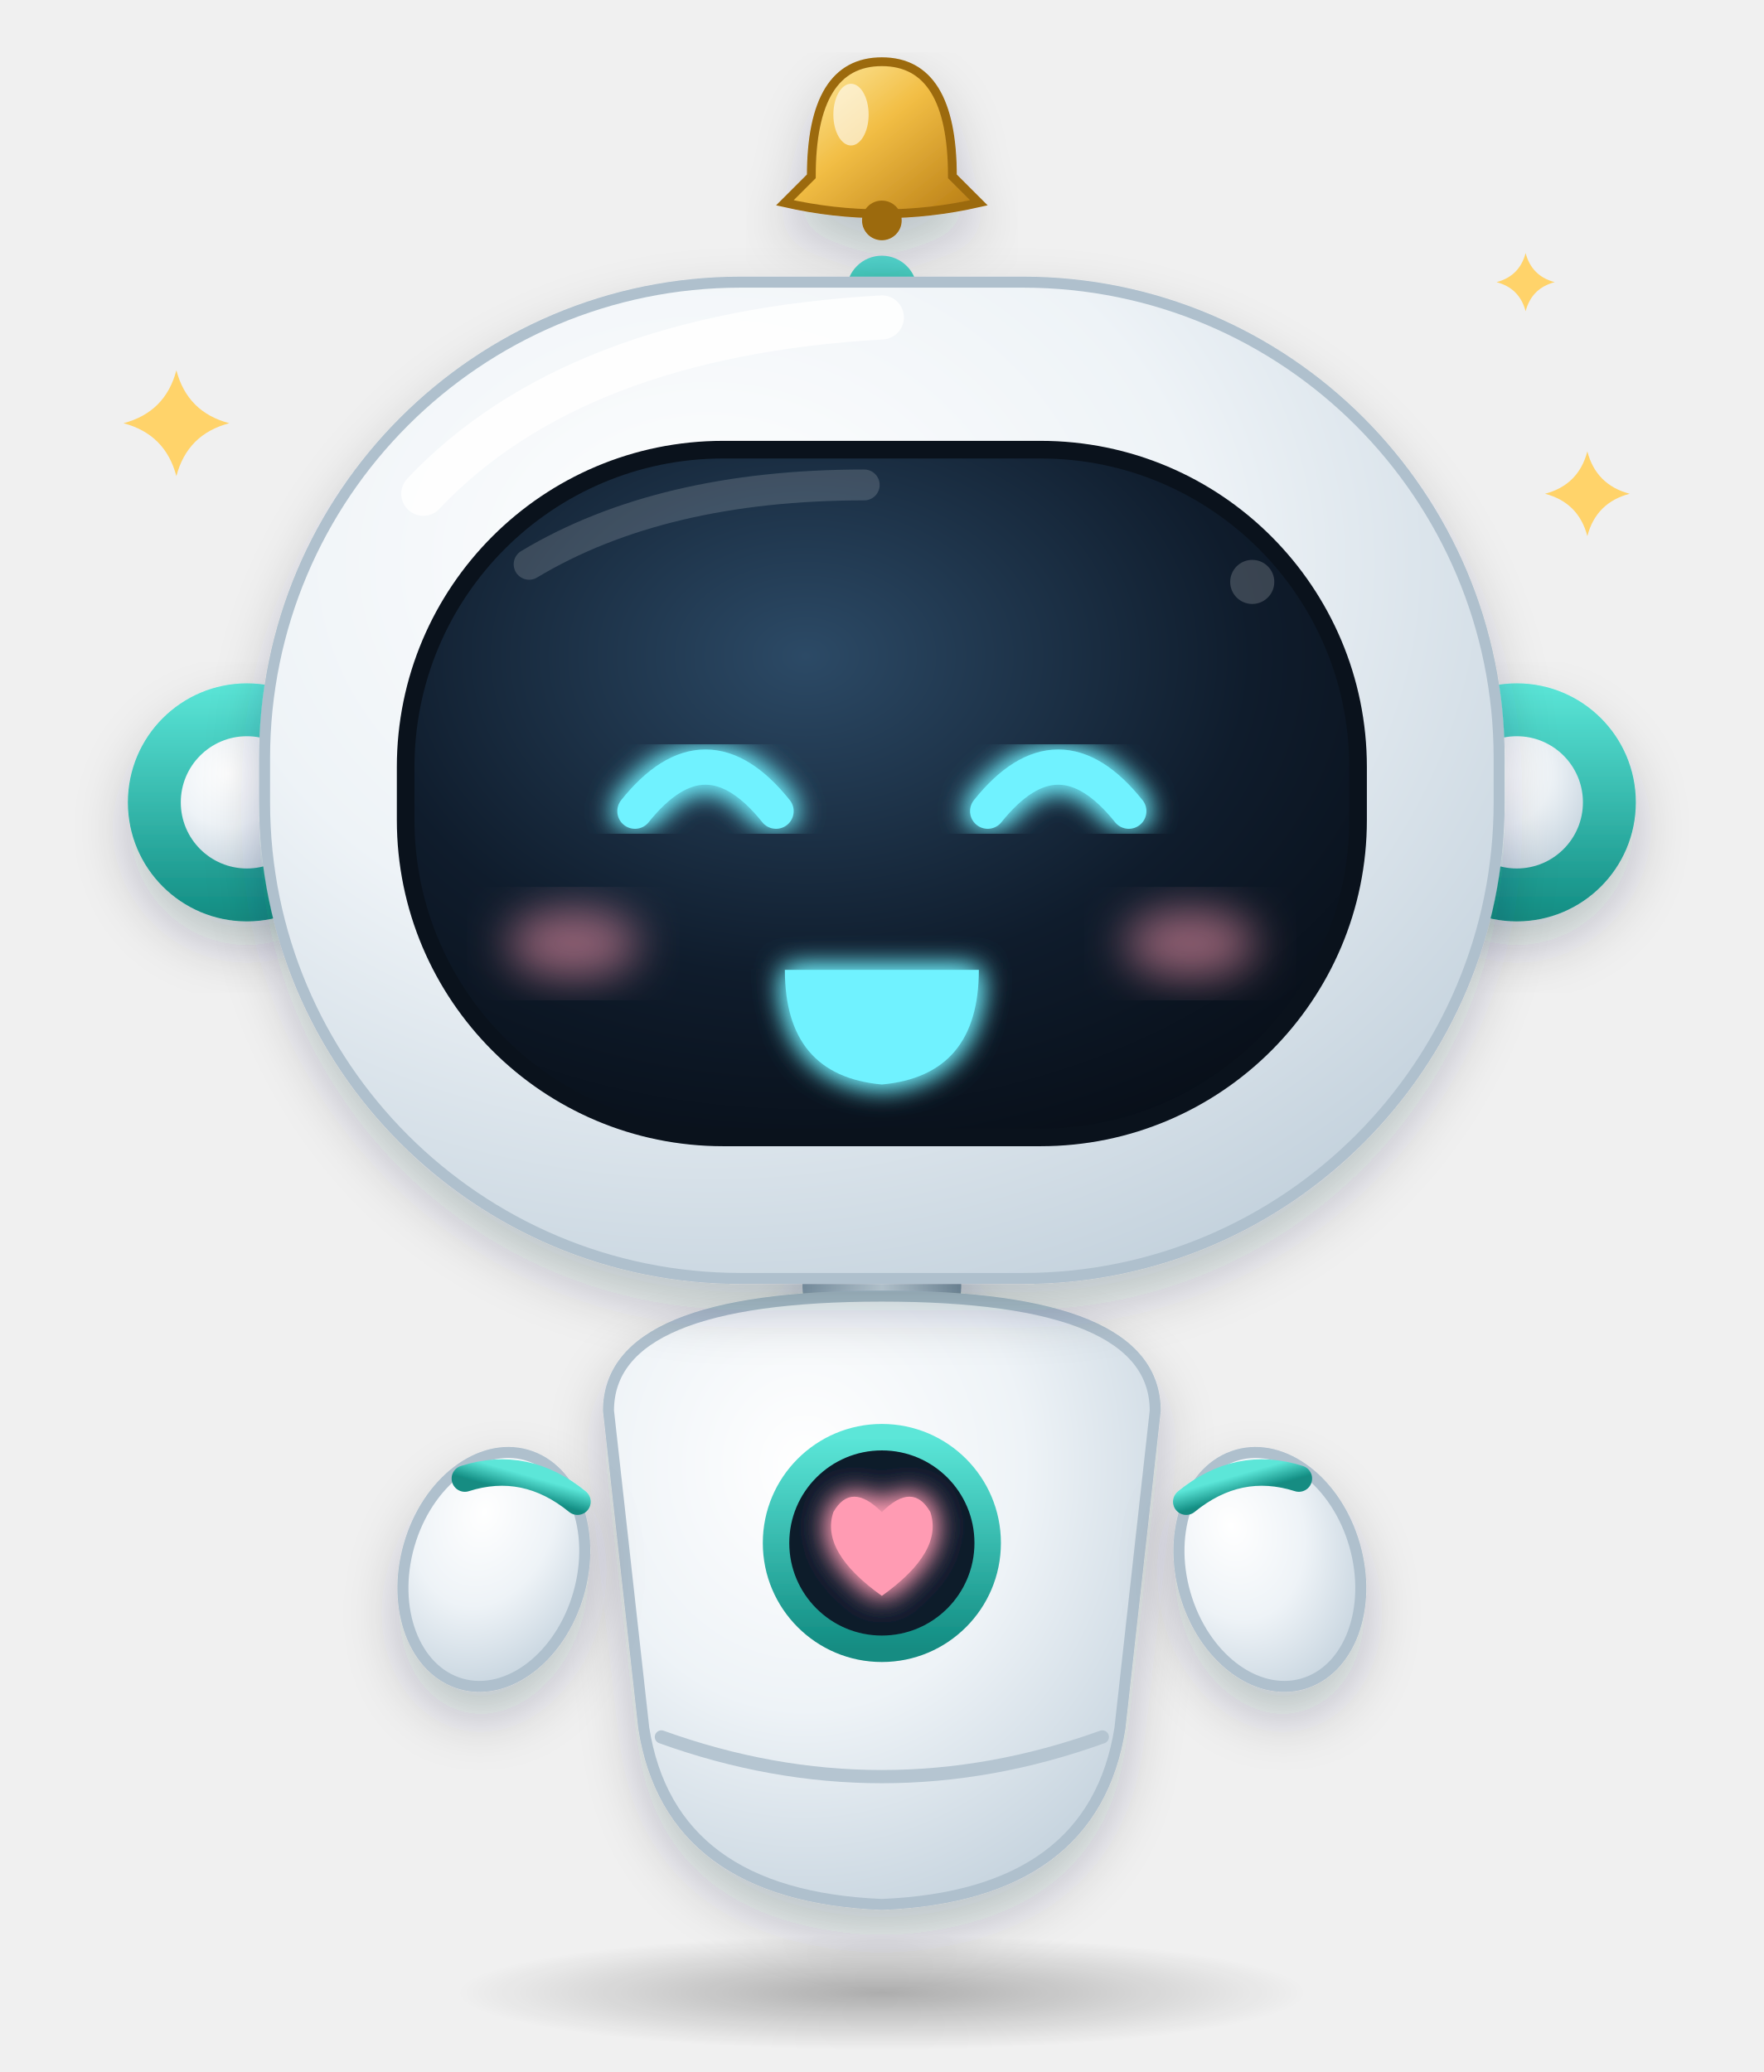
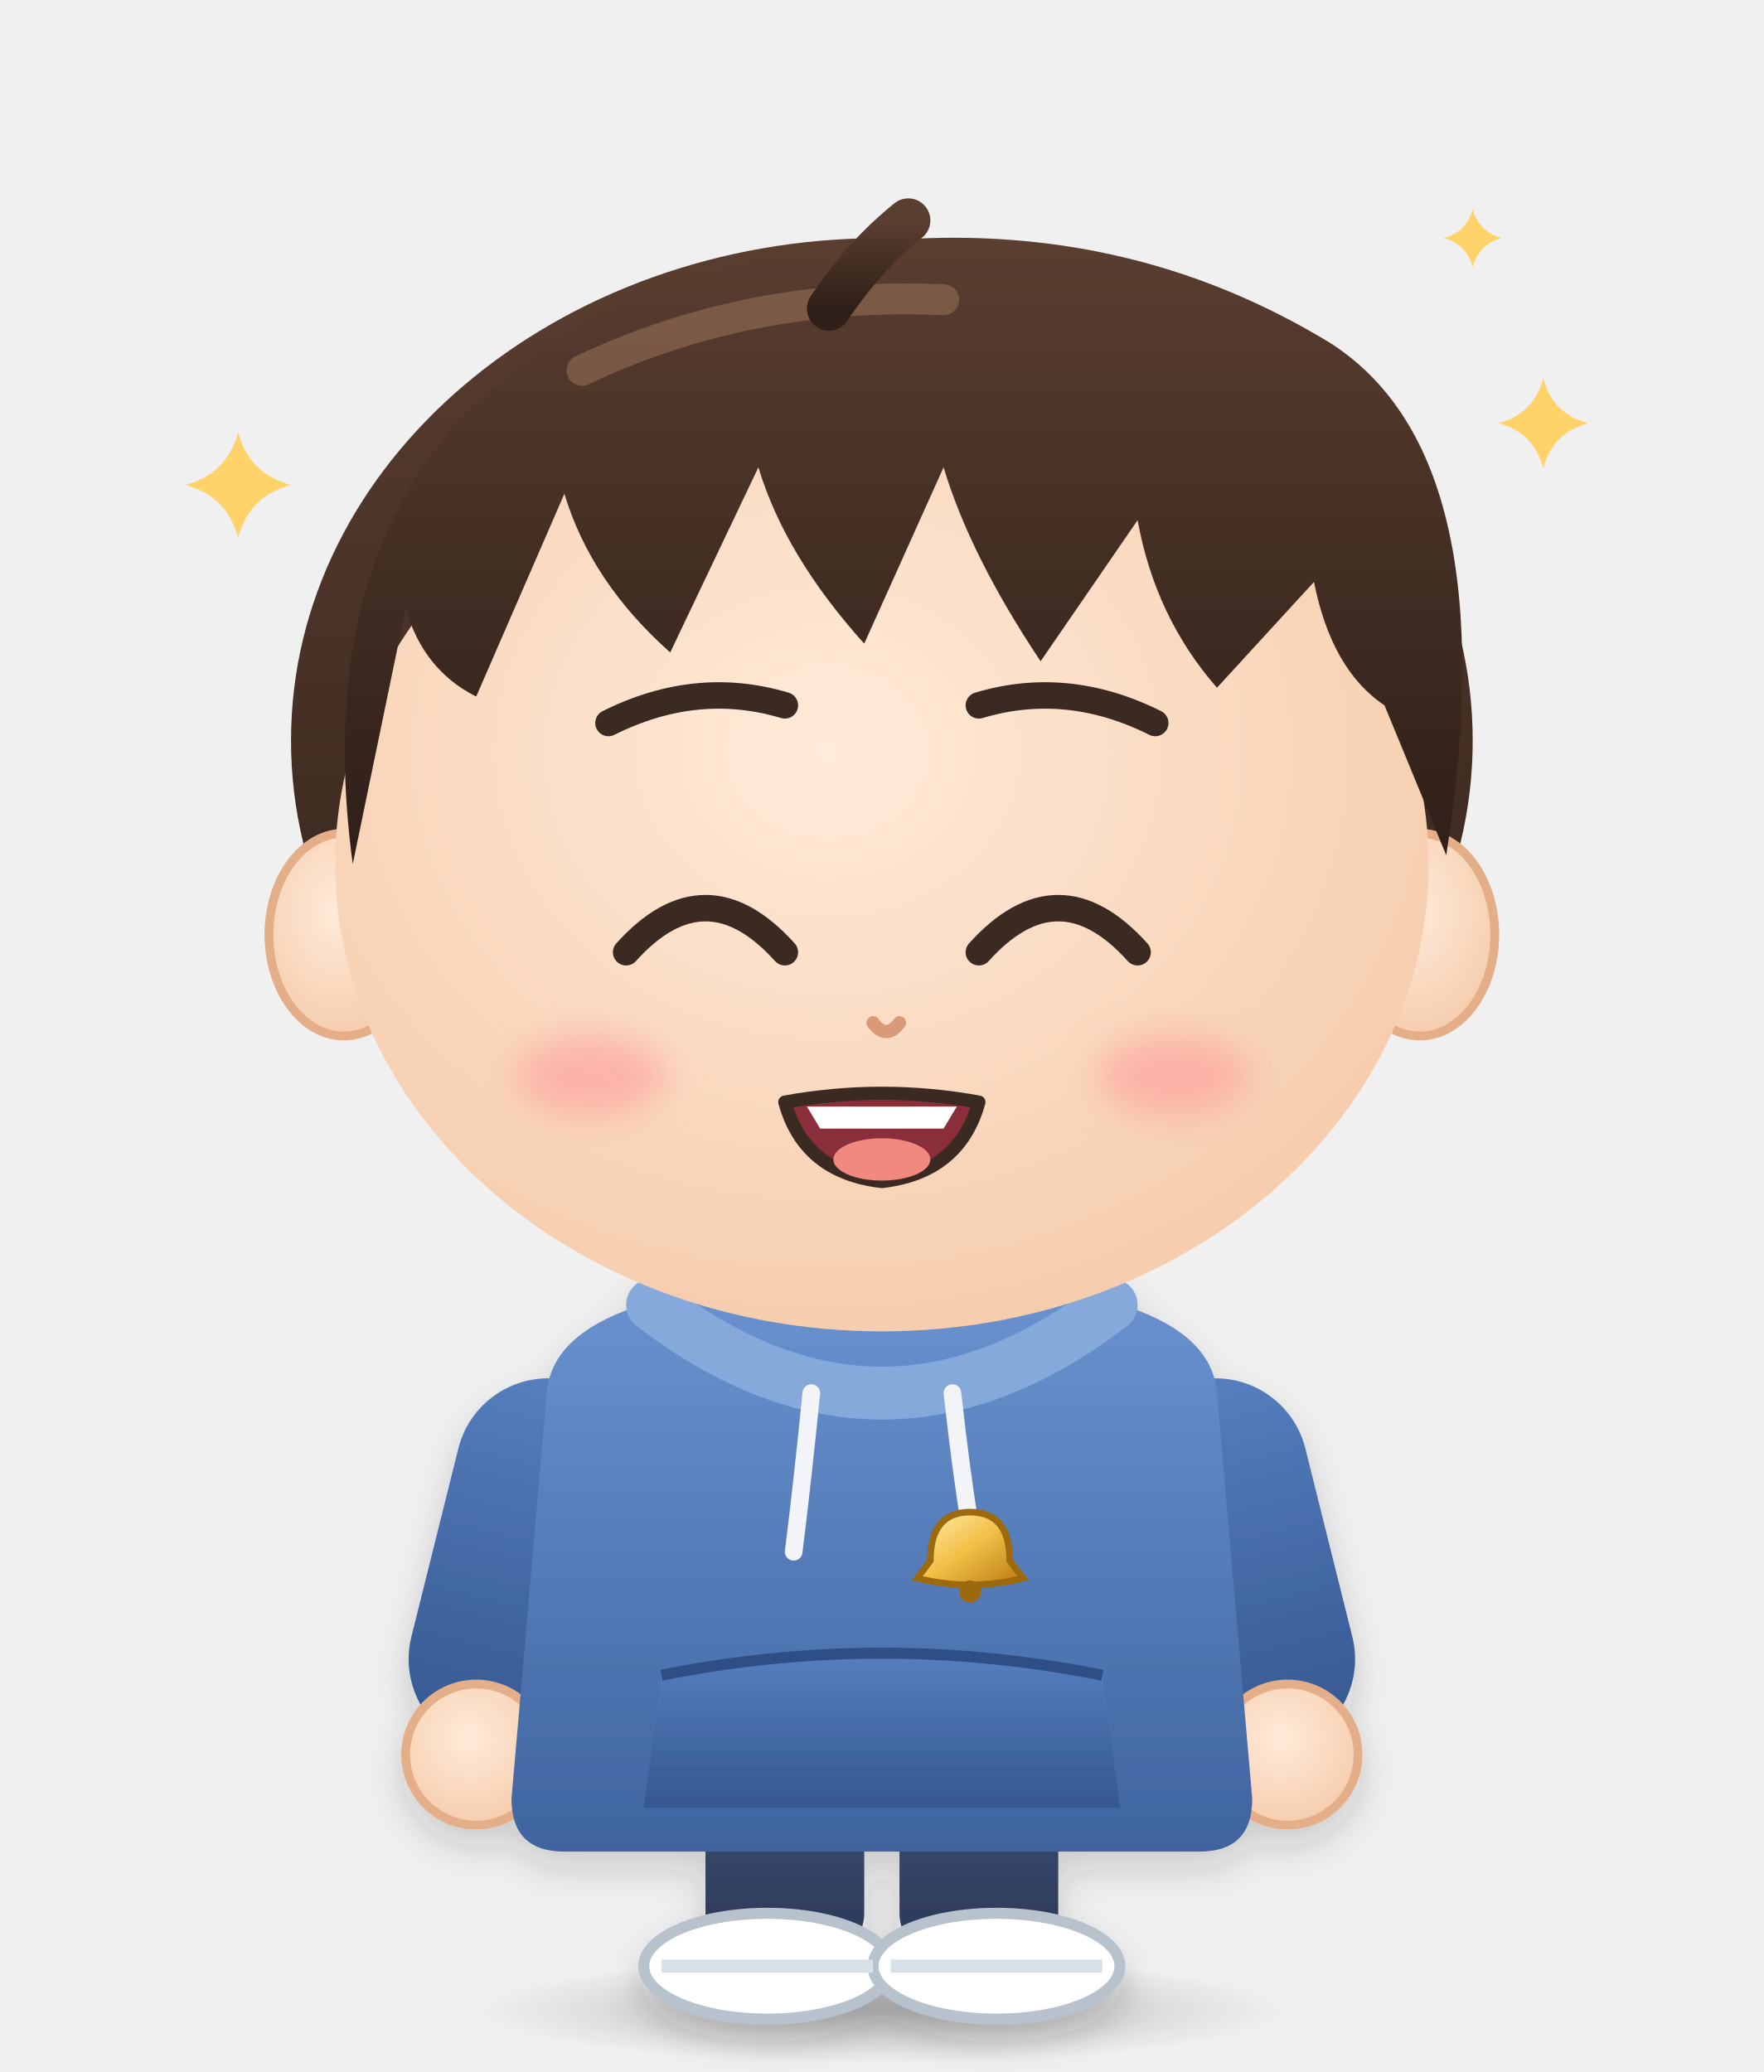
<svg xmlns="http://www.w3.org/2000/svg" viewBox="0 0 400 470" width="400" height="470">
  <defs>
-     <radialGradient id="shell" cx="0.36" cy="0.28" r="0.8">
-       <stop offset="0" stop-color="#FFFFFF" />
-       <stop offset="0.5" stop-color="#EEF3F7" />
-       <stop offset="1" stop-color="#C4D2DD" />
+     <radialGradient id="skin" cx="0.45" cy="0.38" r="0.75">
+       <stop offset="0" stop-color="#FFEBDA" />
+       <stop offset="1" stop-color="#F4C7A4" />
    </radialGradient>
-     <linearGradient id="teal" x1="0" y1="0" x2="0" y2="1">
-       <stop offset="0" stop-color="#5BE6D8" />
-       <stop offset="1" stop-color="#128C82" />
+     <linearGradient id="hair" x1="0" y1="0" x2="0" y2="1">
+       <stop offset="0" stop-color="#5A3E30" />
+       <stop offset="1" stop-color="#2E1F18" />
    </linearGradient>
-     <radialGradient id="visor" cx="0.42" cy="0.3" r="0.85">
-       <stop offset="0" stop-color="#2C4A66" />
-       <stop offset="0.55" stop-color="#0F1C2C" />
-       <stop offset="1" stop-color="#060B13" />
+     <linearGradient id="hoodie" x1="0" y1="0" x2="0" y2="1">
+       <stop offset="0" stop-color="#6A93D0" />
+       <stop offset="1" stop-color="#3F64A0" />
+     </linearGradient>
+     <linearGradient id="hoodieDark" x1="0" y1="0" x2="0" y2="1">
+       <stop offset="0" stop-color="#557FBE" />
+       <stop offset="1" stop-color="#365791" />
+     </linearGradient>
+     <linearGradient id="jeans" x1="0" y1="0" x2="0" y2="1">
+       <stop offset="0" stop-color="#3B4C70" />
+       <stop offset="1" stop-color="#2A3754" />
+     </linearGradient>
+     <radialGradient id="iris" cx="0.5" cy="0.35" r="0.7">
+       <stop offset="0" stop-color="#7A5038" />
+       <stop offset="1" stop-color="#2B1B14" />
    </radialGradient>
    <linearGradient id="gold" x1="0" y1="0" x2="1" y2="1">
      <stop offset="0" stop-color="#FFF1B0" />
-       <stop offset="0.45" stop-color="#F2BE45" />
+       <stop offset="0.5" stop-color="#F2BE45" />
      <stop offset="1" stop-color="#B57A12" />
    </linearGradient>
-     <linearGradient id="metal" x1="0" y1="0" x2="1" y2="0">
-       <stop offset="0" stop-color="#8A9DAD" />
-       <stop offset="0.5" stop-color="#D6E0E8" />
-       <stop offset="1" stop-color="#7E91A1" />
-     </linearGradient>
    <radialGradient id="ground" cx="0.5" cy="0.5" r="0.5">
-       <stop offset="0" stop-color="#000" stop-opacity="0.28" />
+       <stop offset="0" stop-color="#000" stop-opacity="0.25" />
      <stop offset="1" stop-color="#000" stop-opacity="0" />
    </radialGradient>
-     <radialGradient id="drop" cx="0.4" cy="0.35" r="0.7">
-       <stop offset="0" stop-color="#E6F6FF" />
-       <stop offset="1" stop-color="#7CC6F2" />
-     </radialGradient>
-     <filter id="glow" x="-50%" y="-50%" width="200%" height="200%">
-       <feGaussianBlur stdDeviation="3.2" result="b" />
-       <feMerge>
-         <feMergeNode in="b" />
-         <feMergeNode in="b" />
-         <feMergeNode in="SourceGraphic" />
-       </feMerge>
-     </filter>
-     <filter id="soft" x="-30%" y="-30%" width="160%" height="160%">
-       <feGaussianBlur stdDeviation="5" />
+     <filter id="soft" x="-40%" y="-40%" width="180%" height="180%">
+       <feGaussianBlur stdDeviation="4" />
    </filter>
    <filter id="shadow" x="-20%" y="-20%" width="140%" height="150%">
-       <feDropShadow dx="0" dy="6" stdDeviation="6" flood-color="#1B2B38" flood-opacity="0.22" />
+       <feDropShadow dx="0" dy="4" stdDeviation="4" flood-color="#2A2030" flood-opacity="0.18" />
    </filter>
  </defs>
-   <ellipse cx="200" cy="452" rx="96" ry="13" fill="url(#ground)" />
+   <ellipse cx="200" cy="456" rx="92" ry="12" fill="url(#ground)" />
  <g filter="url(#shadow)">
-     <rect x="182" y="276" width="36" height="26" rx="10" fill="url(#metal)" />
-     <path d="M138 320 Q138 294 200 294 Q262 294 262 320 L254 392 Q248 430 200 432 Q152 430 146 392 Z" fill="url(#shell)" stroke="#AFC0CD" stroke-width="2.5" />
-     <path d="M150 394 Q200 412 250 394" fill="none" stroke="#B5C5D1" stroke-width="3" stroke-linecap="round" />
-     <circle cx="200" cy="350" r="24" fill="#0F1C2C" />
-     <circle cx="200" cy="350" r="24" fill="none" stroke="url(#teal)" stroke-width="6" />
-     <path d="M200 362 Q186 352 189 343 Q193 336 200 343 Q207 336 211 343 Q214 352 200 362 Z" fill="#FF9BB3" filter="url(#glow)" />
+     <rect x="160" y="410" width="36" height="34" rx="10" fill="url(#jeans)" />
+     <rect x="204" y="410" width="36" height="34" rx="10" fill="url(#jeans)" />
+     <ellipse cx="174" cy="446" rx="28" ry="12" fill="#FFFFFF" stroke="#B8C2CC" stroke-width="2.5" />
+     <ellipse cx="226" cy="446" rx="28" ry="12" fill="#FFFFFF" stroke="#B8C2CC" stroke-width="2.5" />
+     <path d="M150 446 L198 446 M202 446 L250 446" stroke="#D9E0E6" stroke-width="3" />
+     <rect x="98" y="312" width="42" height="86" rx="21" fill="url(#hoodieDark)" transform="rotate(14 119 355)" />
+     <rect x="260" y="312" width="42" height="86" rx="21" fill="url(#hoodieDark)" transform="rotate(-14 281 355)" />
+     <circle cx="108" cy="398" r="16" fill="url(#skin)" stroke="#E3AE88" stroke-width="2" />
+     <circle cx="292" cy="398" r="16" fill="url(#skin)" stroke="#E3AE88" stroke-width="2" />
+     <path d="M124 316 Q126 290 200 290 Q274 290 276 316 L284 408 Q284 420 272 420 L128 420 Q116 420 116 408 Z" fill="url(#hoodie)" />
+     <path d="M150 380 Q200 370 250 380 L254 410 L146 410 Z" fill="url(#hoodieDark)" />
+     <path d="M150 380 Q200 370 250 380" fill="none" stroke="#2F4F86" stroke-width="2.5" />
+     <path d="M148 296 Q200 336 252 296" fill="none" stroke="#86A9DC" stroke-width="12" stroke-linecap="round" />
+     <path d="M184 316 Q182 336 180 352" fill="none" stroke="#F2F4F7" stroke-width="4" stroke-linecap="round" />
+     <path d="M216 316 Q218 334 220 346" fill="none" stroke="#F2F4F7" stroke-width="4" stroke-linecap="round" />
+     <path d="M211 354 Q211 343 220 343 Q229 343 229 354 L232 358 Q220 361 208 358 Z" fill="url(#gold)" stroke="#9C6A10" stroke-width="1.5" />
+     <circle cx="220" cy="361" r="2.5" fill="#9C6A10" />
  </g>
-   <g filter="url(#shadow)">
-     <ellipse cx="112" cy="356" rx="20" ry="27" fill="url(#shell)" stroke="#AFC0CD" stroke-width="2.5" transform="rotate(16 112 356)" />
-     <path d="M100 338 Q112 330 126 336" fill="none" stroke="url(#teal)" stroke-width="6" stroke-linecap="round" transform="rotate(16 112 356)" />
-     <ellipse cx="288" cy="356" rx="20" ry="27" fill="url(#shell)" stroke="#AFC0CD" stroke-width="2.5" transform="rotate(-16 288 356)" />
-     <path d="M274 336 Q288 330 300 338" fill="none" stroke="url(#teal)" stroke-width="6" stroke-linecap="round" transform="rotate(-16 288 356)" />
-   </g>
-   <line x1="200" y1="66" x2="200" y2="42" stroke="url(#metal)" stroke-width="6" stroke-linecap="round" />
-   <circle cx="200" cy="66" r="8" fill="url(#teal)" />
-   <g filter="url(#shadow)">
-     <path d="M184 40 Q184 14 200 14 Q216 14 216 40 L222 46 Q200 51 178 46 Z" fill="url(#gold)" stroke="#9C6A10" stroke-width="2" />
-     <ellipse cx="193" cy="26" rx="4" ry="7" fill="#FFFFFF" opacity="0.6" />
-     <circle cx="200" cy="50" r="4.5" fill="#9C6A10" />
-   </g>
-   <g filter="url(#shadow)">
-     <circle cx="56" cy="182" r="27" fill="url(#teal)" />
-     <circle cx="56" cy="182" r="15" fill="url(#shell)" />
-     <circle cx="344" cy="182" r="27" fill="url(#teal)" />
-     <circle cx="344" cy="182" r="15" fill="url(#shell)" />
-   </g>
-   <g filter="url(#shadow)">
-     <rect x="60" y="64" width="280" height="226" rx="108" fill="url(#shell)" stroke="#AFC0CD" stroke-width="2.5" />
-   </g>
-   <path d="M96 112 Q130 76 200 72" fill="none" stroke="#FFFFFF" stroke-width="10" stroke-linecap="round" opacity="0.85" />
-   <rect x="92" y="102" width="216" height="156" rx="72" fill="url(#visor)" stroke="#0A121C" stroke-width="4" />
-   <path d="M120 128 Q150 110 196 110" fill="none" stroke="#FFFFFF" stroke-width="7" stroke-linecap="round" opacity="0.16" />
-   <circle cx="284" cy="132" r="5" fill="#FFFFFF" opacity="0.18" />
-   <path d="M144 184 Q160 164 176 184" fill="none" stroke="#6FF2FF" stroke-width="8" stroke-linecap="round" stroke-linejoin="round" filter="url(#glow)" />
-   <path d="M224 184 Q240 164 256 184" fill="none" stroke="#6FF2FF" stroke-width="8" stroke-linecap="round" stroke-linejoin="round" filter="url(#glow)" />
-   <path d="M178 220 L222 220 Q222 244 200 246 Q178 244 178 220 Z" fill="#6FF2FF" filter="url(#glow)" />
-   <ellipse cx="130" cy="214" rx="15" ry="8" fill="#FF9BB3" opacity="0.55" filter="url(#soft)" />
-   <ellipse cx="270" cy="214" rx="15" ry="8" fill="#FF9BB3" opacity="0.55" filter="url(#soft)" />
-   <path d="M0 -12 Q2.5 -2.5 12 0 Q2.5 2.5 0 12 Q-2.5 2.5 -12 0 Q-2.5 -2.5 0 -12 Z" fill="#FFD36A" transform="translate(40 96) scale(1.0)" />
-   <path d="M0 -12 Q2.5 -2.5 12 0 Q2.5 2.5 0 12 Q-2.5 2.5 -12 0 Q-2.5 -2.5 0 -12 Z" fill="#FFD36A" transform="translate(360 112) scale(0.8)" />
-   <path d="M0 -12 Q2.5 -2.5 12 0 Q2.5 2.5 0 12 Q-2.5 2.5 -12 0 Q-2.5 -2.5 0 -12 Z" fill="#FFD36A" transform="translate(346 64) scale(0.55)" />
+   <rect x="186" y="282" width="28" height="18" rx="6" fill="#EDB993" />
+   <ellipse cx="200" cy="168" rx="134" ry="114" fill="url(#hair)" />
+   <ellipse cx="78" cy="212" rx="17" ry="23" fill="url(#skin)" stroke="#E3AE88" stroke-width="2" />
+   <ellipse cx="322" cy="212" rx="17" ry="23" fill="url(#skin)" stroke="#E3AE88" stroke-width="2" />
+   <ellipse cx="200" cy="196" rx="124" ry="106" fill="url(#skin)" />
+   <path d="M80 196 Q66 92 160 62 Q240 40 302 78 Q342 104 328 194 L314 160 Q302 152 298 132            L276 156 Q262 140 258 118 L236 150 Q220 126 214 106 L196 146 Q178 126 172 106            L152 148 Q134 132 128 112 L108 158 Q96 152 92 138 Z" fill="url(#hair)" />
+   <path d="M132 84 Q170 66 214 68" fill="none" stroke="#8A6650" stroke-width="7" stroke-linecap="round" opacity="0.7" />
+   <path d="M188 70 Q196 58 206 50" fill="none" stroke="url(#hair)" stroke-width="10" stroke-linecap="round" />
+   <path d="M198 232 Q201 236 204 232" fill="none" stroke="#D89A78" stroke-width="3" stroke-linecap="round" />
+   <ellipse cx="134" cy="244" rx="17" ry="9" fill="#FF9A9A" opacity="0.6" filter="url(#soft)" />
+   <ellipse cx="266" cy="244" rx="17" ry="9" fill="#FF9A9A" opacity="0.6" filter="url(#soft)" />
+   <path d="M0 -12 Q2.5 -2.5 12 0 Q2.5 2.5 0 12 Q-2.5 2.5 -12 0 Q-2.5 -2.5 0 -12 Z" fill="#FFD36A" transform="translate(54 110) scale(1.0)" />
+   <path d="M0 -12 Q2.5 -2.5 12 0 Q2.5 2.5 0 12 Q-2.5 2.5 -12 0 Q-2.5 -2.5 0 -12 Z" fill="#FFD36A" transform="translate(350 96) scale(0.85)" />
+   <path d="M0 -12 Q2.5 -2.5 12 0 Q2.5 2.5 0 12 Q-2.5 2.5 -12 0 Q-2.5 -2.5 0 -12 Z" fill="#FFD36A" transform="translate(334 54) scale(0.55)" />
+   <path d="M138 164 Q158 154 178 160" fill="none" stroke="#3A2A22" stroke-width="6" stroke-linecap="round" stroke-linejoin="round" />
+   <path d="M222 160 Q242 154 262 164" fill="none" stroke="#3A2A22" stroke-width="6" stroke-linecap="round" stroke-linejoin="round" />
+   <path d="M142 216 Q160 196 178 216" fill="none" stroke="#3A2A22" stroke-width="6" stroke-linecap="round" stroke-linejoin="round" />
+   <path d="M222 216 Q240 196 258 216" fill="none" stroke="#3A2A22" stroke-width="6" stroke-linecap="round" stroke-linejoin="round" />
+   <path d="M178 250 Q200 246 222 250 Q217.6 266 200 268 Q182.4 266 178 250 Z" fill="#8B2E3B" stroke="#3A2A22" stroke-width="3" stroke-linejoin="round" />
+   <ellipse cx="200" cy="263" rx="11.0" ry="4.8" fill="#F2897F" />
+   <path d="M183 251 L217 251 L214 256 L186 256 Z" fill="#FFFFFF" />
</svg>
